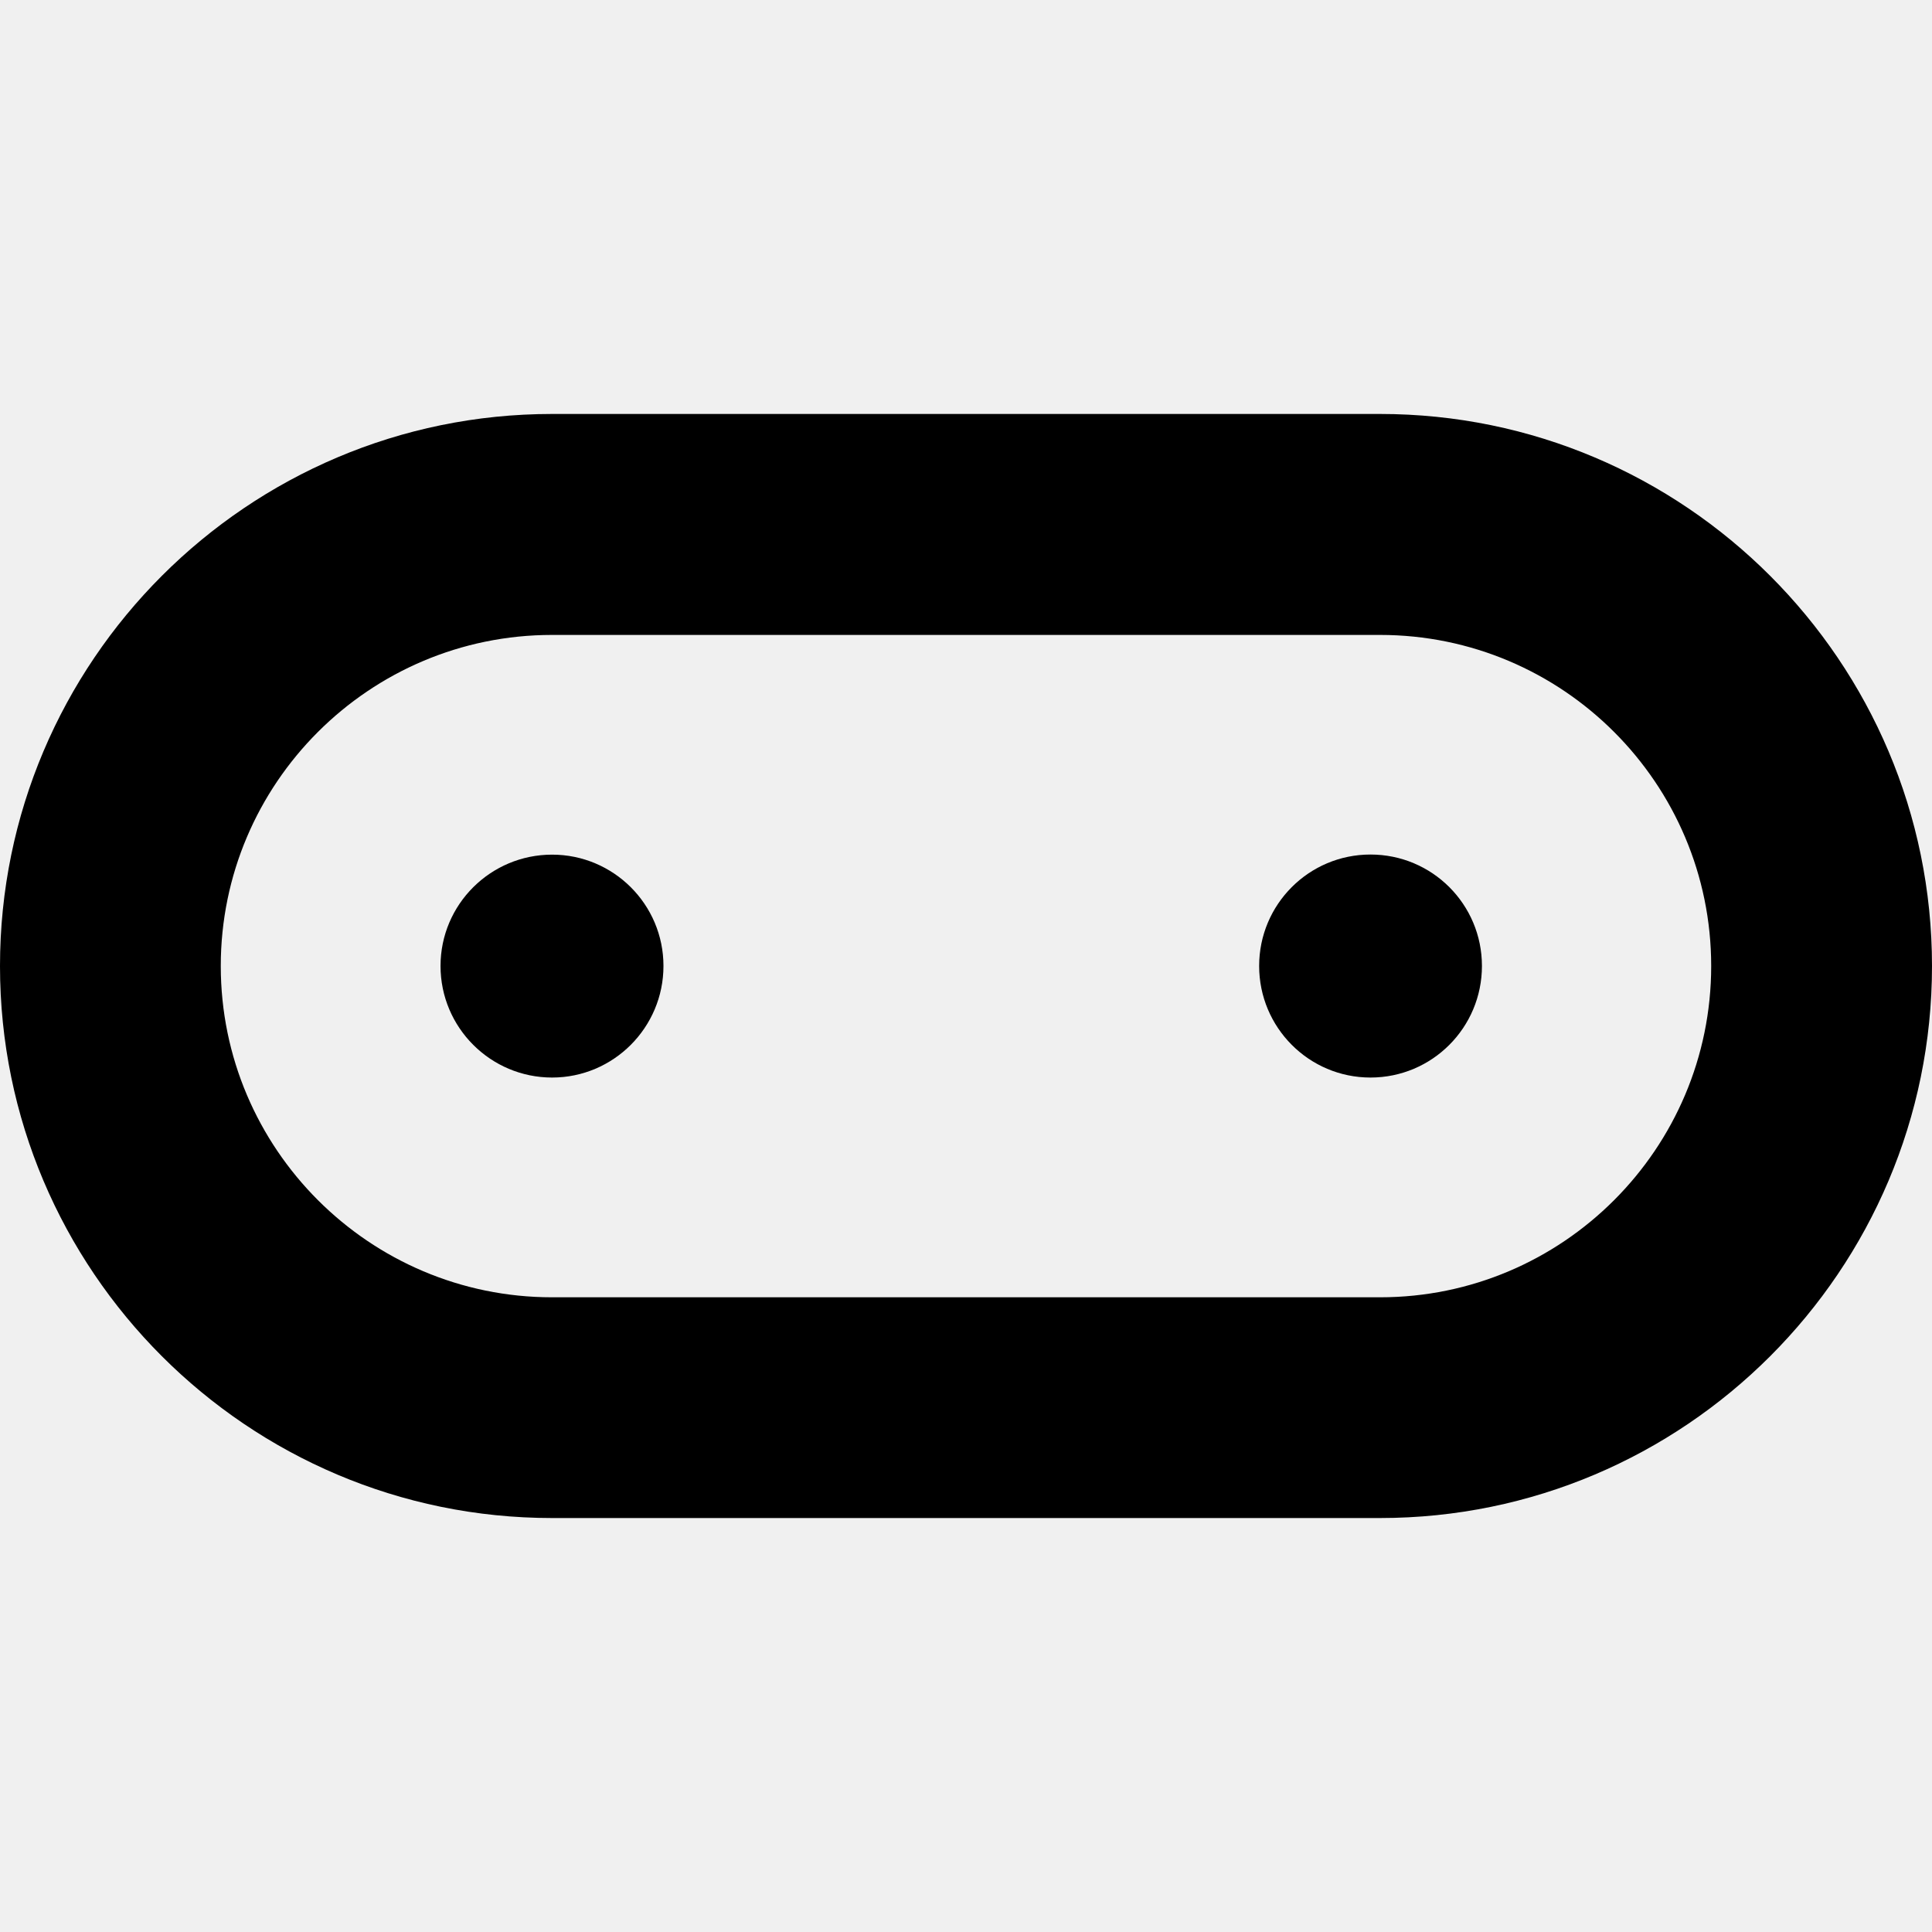
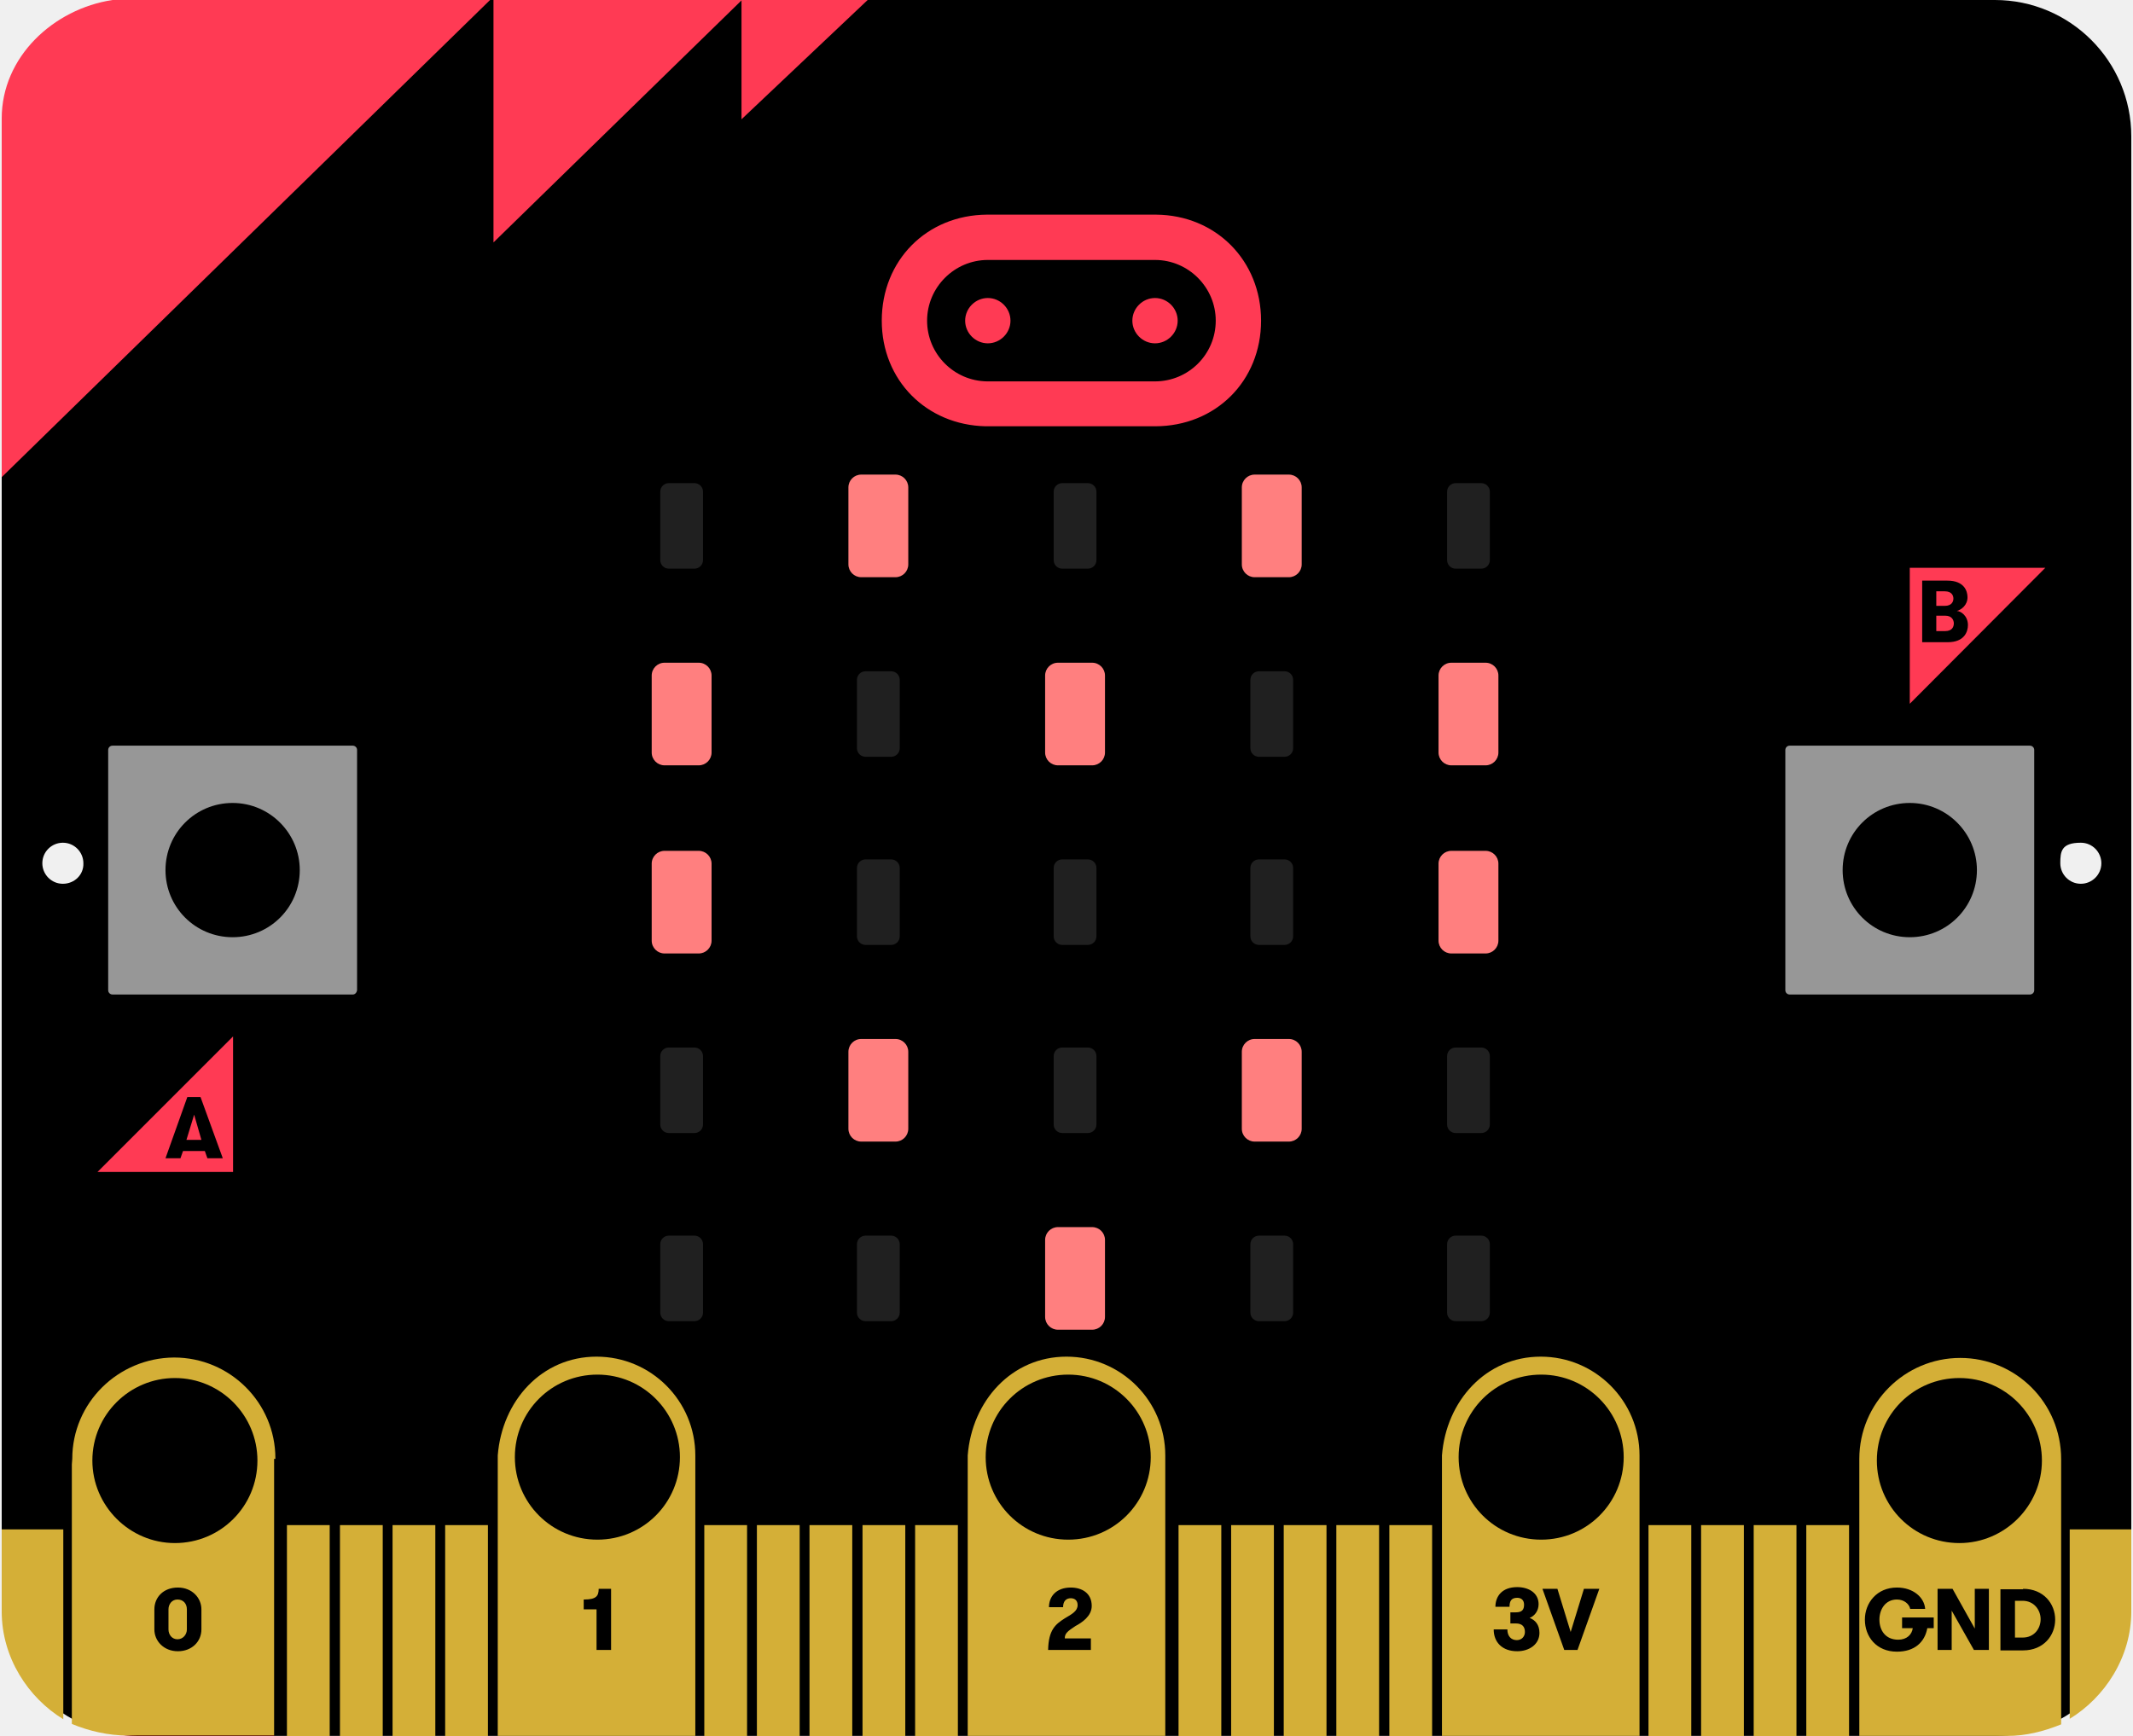
- <svg xmlns="http://www.w3.org/2000/svg" role="img" aria-labelledby="title  desc" xml:space="preserve" enable-background="new 0 0 280 32.755" height="52.672" width="52.672" version="1.1" id="svg2">
-   <rect id="backgroundrect" width="195.474" height="34.211" x="0" y="18.461" class="" style="fill:none;stroke:none" />
-   <defs id="defs35" />
-   <path class="" d="m 37.363,29.377 c -1.677,0 -3.035,-1.364 -3.035,-3.042 0,-1.678 1.357,-3.038 3.035,-3.038 1.684,0 3.039,1.36 3.039,3.038 0,1.678 -1.355,3.042 -3.039,3.042 M 15.052,23.3 c -1.677,0 -3.042,1.357 -3.042,3.035 0,1.678 1.363,3.042 3.042,3.042 1.674,0 3.036,-1.364 3.036,-3.042 0,-1.678 -1.363,-3.035 -3.036,-3.035 m -0.003,-5.99 22.576,0 c 4.979,0 9.027,4.047 9.027,9.027 0,4.979 -4.049,9.031 -9.027,9.031 l -22.576,0 c -4.977,0 -9.03,-4.053 -9.03,-9.031 C 6.018,21.357 10.072,17.31 15.049,17.31 m 22.576,24.076 c 8.299,0 15.047,-6.75 15.047,-15.049 0,-8.299 -6.748,-15.051 -15.047,-15.051 l -22.576,0 C 6.75,11.286 6.9250488e-7,18.038 6.9250488e-7,26.337 6.9250488e-7,34.636 6.75,41.386 15.049,41.386 l 22.576,0" id="path21" style="fill:#000000" />
+ <svg xmlns="http://www.w3.org/2000/svg" version="1" viewBox="0 0 498 406" width="43" height="35" enable-background="new 0 0 498 406" class="sim">
+   <style>svg.sim { margin-bottom:1em; } svg.sim.grayscale { -moz-filter: grayscale(1); -webkit-filter: grayscale(1); filter: grayscale(1); } .sim-button { pointer-events: none; } .sim-button-outer:hover { stroke:grey; stroke-width: 3px; } .sim-pin:hover { stroke:#D4AF37; stroke-width:2px; } .sim-pin-touch.touched:hover { stroke:darkorange; } .sim-led-back:hover { stroke:#a0a0a0; stroke-width:3px; } .sim-led:hover { stroke:#ff7f7f; stroke-width:3px; } .sim-systemled { fill:#333; stroke:#555; stroke-width: 1px; } .sim-light-level-button { stroke:#fff; stroke-width: 3px; } .sim-antenna { stroke:#555; stroke-width: 2px; } .sim-text { font-family:"Lucida Console", Monaco, monospace; font-size:25px; fill:#fff; pointer-events: none; } .sim-text-pin { font-family:"Lucida Console", Monaco, monospace; font-size:20px; fill:#fff; pointer-events: none; } .sim-thermometer { stroke:#aaa; stroke-width: 3px; } /* animations */ .sim-flash { animation-name: sim-flash-animation; animation-duration: 0.1s; } @keyframes sim-flash-animation { from { fill: yellow; } to { fill: default; } } .sim-flash-stroke { animation-name: sim-flash-stroke-animation; animation-duration: 0.4s; animation-timing-function: ease-in; } @keyframes sim-flash-stroke-animation { from { stroke: yellow; } to { stroke: default; } }</style>
+   <defs>
+     <filter id="filterglow" x="-5%" y="-5%">
+       <feGaussianBlur stdDeviation="5" result="glow" />
+       <feMerge>
+         <feMergeNode in="glow" />
+         <feMergeNode in="glow" />
+         <feMergeNode in="glow" />
+       </feMerge>
+     </filter>
+     <linearGradient id="gradient-pin-0" x1="0%" x2="0%" y1="0%" y2="100%">
+       <stop offset="0%" stop-color="#D4AF37" />
+       <stop offset="100%" stop-color="#D4AF37" />
+       <stop offset="100%" stop-color="#F50" />
+       <stop offset="100%" stop-color="#F50" />
+     </linearGradient>
+     <linearGradient id="gradient-pin-1" x1="0%" x2="0%" y1="0%" y2="100%">
+       <stop offset="0%" stop-color="#D4AF37" />
+       <stop offset="100%" stop-color="#D4AF37" />
+       <stop offset="100%" stop-color="#F50" />
+       <stop offset="100%" stop-color="#F50" />
+     </linearGradient>
+     <linearGradient id="gradient-pin-2" x1="0%" x2="0%" y1="0%" y2="100%">
+       <stop offset="0%" stop-color="#D4AF37" />
+       <stop offset="100%" stop-color="#D4AF37" />
+       <stop offset="100%" stop-color="#F50" />
+       <stop offset="100%" stop-color="#F50" />
+     </linearGradient>
+     <linearGradient id="gradient-pin-3" x1="0%" x2="0%" y1="0%" y2="100%">
+       <stop offset="0%" stop-color="#D4AF37" />
+       <stop offset="100%" stop-color="#D4AF37" />
+       <stop offset="100%" stop-color="#F50" />
+       <stop offset="100%" stop-color="#F50" />
+     </linearGradient>
+     <linearGradient id="gradient-pin-4" x1="0%" x2="0%" y1="0%" y2="100%">
+       <stop offset="0%" stop-color="#D4AF37" />
+       <stop offset="100%" stop-color="#D4AF37" />
+       <stop offset="100%" stop-color="#F50" />
+       <stop offset="100%" stop-color="#F50" />
+     </linearGradient>
+     <linearGradient id="gradient-pin-5" x1="0%" x2="0%" y1="0%" y2="100%">
+       <stop offset="0%" stop-color="#D4AF37" />
+       <stop offset="100%" stop-color="#D4AF37" />
+       <stop offset="100%" stop-color="#F50" />
+       <stop offset="100%" stop-color="#F50" />
+     </linearGradient>
+     <linearGradient id="gradient-pin-6" x1="0%" x2="0%" y1="0%" y2="100%">
+       <stop offset="0%" stop-color="#D4AF37" />
+       <stop offset="100%" stop-color="#D4AF37" />
+       <stop offset="100%" stop-color="#F50" />
+       <stop offset="100%" stop-color="#F50" />
+     </linearGradient>
+     <linearGradient id="gradient-pin-7" x1="0%" x2="0%" y1="0%" y2="100%">
+       <stop offset="0%" stop-color="#D4AF37" />
+       <stop offset="100%" stop-color="#D4AF37" />
+       <stop offset="100%" stop-color="#F50" />
+       <stop offset="100%" stop-color="#F50" />
+     </linearGradient>
+     <linearGradient id="gradient-pin-8" x1="0%" x2="0%" y1="0%" y2="100%">
+       <stop offset="0%" stop-color="#D4AF37" />
+       <stop offset="100%" stop-color="#D4AF37" />
+       <stop offset="100%" stop-color="#F50" />
+       <stop offset="100%" stop-color="#F50" />
+     </linearGradient>
+     <linearGradient id="gradient-pin-9" x1="0%" x2="0%" y1="0%" y2="100%">
+       <stop offset="0%" stop-color="#D4AF37" />
+       <stop offset="100%" stop-color="#D4AF37" />
+       <stop offset="100%" stop-color="#F50" />
+       <stop offset="100%" stop-color="#F50" />
+     </linearGradient>
+     <linearGradient id="gradient-pin-10" x1="0%" x2="0%" y1="0%" y2="100%">
+       <stop offset="0%" stop-color="#D4AF37" />
+       <stop offset="100%" stop-color="#D4AF37" />
+       <stop offset="100%" stop-color="#F50" />
+       <stop offset="100%" stop-color="#F50" />
+     </linearGradient>
+     <linearGradient id="gradient-pin-11" x1="0%" x2="0%" y1="0%" y2="100%">
+       <stop offset="0%" stop-color="#D4AF37" />
+       <stop offset="100%" stop-color="#D4AF37" />
+       <stop offset="100%" stop-color="#F50" />
+       <stop offset="100%" stop-color="#F50" />
+     </linearGradient>
+     <linearGradient id="gradient-pin-12" x1="0%" x2="0%" y1="0%" y2="100%">
+       <stop offset="0%" stop-color="#D4AF37" />
+       <stop offset="100%" stop-color="#D4AF37" />
+       <stop offset="100%" stop-color="#F50" />
+       <stop offset="100%" stop-color="#F50" />
+     </linearGradient>
+     <linearGradient id="gradient-pin-13" x1="0%" x2="0%" y1="0%" y2="100%">
+       <stop offset="0%" stop-color="#D4AF37" />
+       <stop offset="100%" stop-color="#D4AF37" />
+       <stop offset="100%" stop-color="#F50" />
+       <stop offset="100%" stop-color="#F50" />
+     </linearGradient>
+     <linearGradient id="gradient-pin-14" x1="0%" x2="0%" y1="0%" y2="100%">
+       <stop offset="0%" stop-color="#D4AF37" />
+       <stop offset="100%" stop-color="#D4AF37" />
+       <stop offset="100%" stop-color="#F50" />
+       <stop offset="100%" stop-color="#F50" />
+     </linearGradient>
+     <linearGradient id="gradient-pin-15" x1="0%" x2="0%" y1="0%" y2="100%">
+       <stop offset="0%" stop-color="#D4AF37" />
+       <stop offset="100%" stop-color="#D4AF37" />
+       <stop offset="100%" stop-color="#F50" />
+       <stop offset="100%" stop-color="#F50" />
+     </linearGradient>
+     <linearGradient id="gradient-pin-16" x1="0%" x2="0%" y1="0%" y2="100%">
+       <stop offset="0%" stop-color="#D4AF37" />
+       <stop offset="100%" stop-color="#D4AF37" />
+       <stop offset="100%" stop-color="#F50" />
+       <stop offset="100%" stop-color="#F50" />
+     </linearGradient>
+     <linearGradient id="gradient-pin-17" x1="0%" x2="0%" y1="0%" y2="100%">
+       <stop offset="0%" stop-color="#D4AF37" />
+       <stop offset="100%" stop-color="#D4AF37" />
+       <stop offset="100%" stop-color="#F50" />
+       <stop offset="100%" stop-color="#F50" />
+     </linearGradient>
+     <linearGradient id="gradient-pin-18" x1="0%" x2="0%" y1="0%" y2="100%">
+       <stop offset="0%" stop-color="#D4AF37" />
+       <stop offset="100%" stop-color="#D4AF37" />
+       <stop offset="100%" stop-color="#F50" />
+       <stop offset="100%" stop-color="#F50" />
+     </linearGradient>
+     <linearGradient id="gradient-pin-19" x1="0%" x2="0%" y1="0%" y2="100%">
+       <stop offset="0%" stop-color="#D4AF37" />
+       <stop offset="100%" stop-color="#D4AF37" />
+       <stop offset="100%" stop-color="#F50" />
+       <stop offset="100%" stop-color="#F50" />
+     </linearGradient>
+     <linearGradient id="gradient-pin-20" x1="0%" x2="0%" y1="0%" y2="100%">
+       <stop offset="0%" stop-color="#D4AF37" />
+       <stop offset="100%" stop-color="#D4AF37" />
+       <stop offset="100%" stop-color="#F50" />
+       <stop offset="100%" stop-color="#F50" />
+     </linearGradient>
+     <linearGradient id="gradient-pin-21" x1="0%" x2="0%" y1="0%" y2="100%">
+       <stop offset="0%" stop-color="#D4AF37" />
+       <stop offset="100%" stop-color="#D4AF37" />
+       <stop offset="100%" stop-color="#F50" />
+       <stop offset="100%" stop-color="#F50" />
+     </linearGradient>
+     <linearGradient id="gradient-pin-22" x1="0%" x2="0%" y1="0%" y2="100%">
+       <stop offset="0%" stop-color="#D4AF37" />
+       <stop offset="100%" stop-color="#D4AF37" />
+       <stop offset="100%" stop-color="#F50" />
+       <stop offset="100%" stop-color="#F50" />
+     </linearGradient>
+     <linearGradient id="gradient-pin-23" x1="0%" x2="0%" y1="0%" y2="100%">
+       <stop offset="0%" stop-color="#D4AF37" />
+       <stop offset="100%" stop-color="#D4AF37" />
+       <stop offset="100%" stop-color="#F50" />
+       <stop offset="100%" stop-color="#F50" />
+     </linearGradient>
+     <linearGradient id="gradient-pin-24" x1="0%" x2="0%" y1="0%" y2="100%">
+       <stop offset="0%" stop-color="#D4AF37" />
+       <stop offset="100%" stop-color="#D4AF37" />
+       <stop offset="100%" stop-color="#F50" />
+       <stop offset="100%" stop-color="#F50" />
+     </linearGradient>
+   </defs>
+   <path d="M498 31.9C498 14.3 483.7 0 466.1 0H31.9C14.3 0 0 14.3 0 31.9v342.2C0 391.7 14.3 406 31.9 406h434.2c17.6 0 31.9-14.3 31.9-31.9V31.9zM14.3 206.7c-2.7 0-4.8-2.2-4.8-4.8 0-2.7 2.2-4.8 4.8-4.8 2.7 0 4.8 2.2 4.8 4.8.1 2.7-2.1 4.8-4.8 4.8zm471.9 0c-2.7 0-4.8-2.2-4.8-4.8 0-2.72.2-4.8 4.8-4.8 2.7 0 4.8 2.2 4.8 4.8 0 2.7-2.2 4.8-4.8 4.8z" class="sim-board" />
+   <path d="M333.8 310.3H165.9c-8.3 0-15-6.7-15-15V127.5c0-8.3 6.7-15 15-15h167.8c8.3 0 15 6.7 15 15v167.8c.1 8.3-6.6 15-14.9 15z" class="sim-display" />
+   <path fill="#FF3A54" d="M115 56.7L173.1 0H115m-.8 0H25.9C12.1 2.1 0 13.3 0 27.7v83.9L114.2 0z" class="sim-theme" />
+   <path fill="#FF3A54" d="M173 27.9L202.5 0H173M54.1 242.4v31.7H22.4m423.8-109.5v-31.8h31.7" class="sim-theme" />
+   <rect width="10" height="20" x="154" y="113" fill="#202020" class="sim-led-back" rx="2" ry="2" />
+   <rect width="10" height="20" x="200" y="113" fill="#202020" class="sim-led-back" rx="2" ry="2" />
+   <rect width="14" height="24" x="198" y="111" fill="#FF7F7F" class="sim-led" rx="3" ry="3" />
+   <rect width="10" height="20" x="246" y="113" fill="#202020" class="sim-led-back" rx="2" ry="2" />
+   <rect width="10" height="20" x="292" y="113" fill="#202020" class="sim-led-back" rx="2" ry="2" />
+   <rect width="14" height="24" x="290" y="111" fill="#FF7F7F" class="sim-led" rx="3" ry="3" />
+   <rect width="10" height="20" x="338" y="113" fill="#202020" class="sim-led-back" rx="2" ry="2" />
+   <rect width="10" height="20" x="154" y="157" fill="#202020" class="sim-led-back" rx="2" ry="2" />
+   <rect width="14" height="24" x="152" y="155" fill="#FF7F7F" class="sim-led" rx="3" ry="3" />
+   <rect width="10" height="20" x="200" y="157" fill="#202020" class="sim-led-back" rx="2" ry="2" />
+   <rect width="10" height="20" x="246" y="157" fill="#202020" class="sim-led-back" rx="2" ry="2" />
+   <rect width="14" height="24" x="244" y="155" fill="#FF7F7F" class="sim-led" rx="3" ry="3" />
+   <rect width="10" height="20" x="292" y="157" fill="#202020" class="sim-led-back" rx="2" ry="2" />
+   <rect width="10" height="20" x="338" y="157" fill="#202020" class="sim-led-back" rx="2" ry="2" />
+   <rect width="14" height="24" x="336" y="155" fill="#FF7F7F" class="sim-led" rx="3" ry="3" />
+   <rect width="10" height="20" x="154" y="201" fill="#202020" class="sim-led-back" rx="2" ry="2" />
+   <rect width="14" height="24" x="152" y="199" fill="#FF7F7F" class="sim-led" rx="3" ry="3" />
+   <rect width="10" height="20" x="200" y="201" fill="#202020" class="sim-led-back" rx="2" ry="2" />
+   <rect width="10" height="20" x="246" y="201" fill="#202020" class="sim-led-back" rx="2" ry="2" />
+   <rect width="10" height="20" x="292" y="201" fill="#202020" class="sim-led-back" rx="2" ry="2" />
+   <rect width="10" height="20" x="338" y="201" fill="#202020" class="sim-led-back" rx="2" ry="2" />
+   <rect width="14" height="24" x="336" y="199" fill="#FF7F7F" class="sim-led" rx="3" ry="3" />
+   <rect width="10" height="20" x="154" y="245" fill="#202020" class="sim-led-back" rx="2" ry="2" />
+   <rect width="10" height="20" x="200" y="245" fill="#202020" class="sim-led-back" rx="2" ry="2" />
+   <rect width="14" height="24" x="198" y="243" fill="#FF7F7F" class="sim-led" rx="3" ry="3" />
+   <rect width="10" height="20" x="246" y="245" fill="#202020" class="sim-led-back" rx="2" ry="2" />
+   <rect width="10" height="20" x="292" y="245" fill="#202020" class="sim-led-back" rx="2" ry="2" />
+   <rect width="14" height="24" x="290" y="243" fill="#FF7F7F" class="sim-led" rx="3" ry="3" />
+   <rect width="10" height="20" x="338" y="245" fill="#202020" class="sim-led-back" rx="2" ry="2" />
+   <rect width="10" height="20" x="154" y="289" fill="#202020" class="sim-led-back" rx="2" ry="2" />
+   <rect width="10" height="20" x="200" y="289" fill="#202020" class="sim-led-back" rx="2" ry="2" />
+   <rect width="10" height="20" x="246" y="289" fill="#202020" class="sim-led-back" rx="2" ry="2" />
+   <rect width="14" height="24" x="244" y="287" fill="#FF7F7F" class="sim-led" rx="3" ry="3" />
+   <rect width="10" height="20" x="292" y="289" fill="#202020" class="sim-led-back" rx="2" ry="2" />
+   <rect width="10" height="20" x="338" y="289" fill="#202020" class="sim-led-back" rx="2" ry="2" />
+   <circle cx="258" cy="75" r="100" fill="transparent" />
+   <path fill="#FF3A54" d="M269.9 50.2h-39.5c-14.1.1-24.6 10.7-24.6 24.8 0 13.9 10.4 24.4 24.3 24.7h39.6c14.2 0 24.8-10.6 24.8-24.7 0-14-10.5-24.7-24.6-24.8m-.2 39h-39.3c-7.7-.1-14-6.4-14-14.2 0-7.8 6.4-14.2 14.2-14.2h39.1c7.8 0 14.2 6.4 14.2 14.2 0 7.9-6.4 14.2-14.2 14.2" class="sim-theme" />
+   <path fill="#FF3A54" d="M230.6 69.7c-2.9 0-5.3 2.4-5.3 5.3s2.4 5.3 5.3 5.3 5.3-2.4 5.3-5.3-2.4-5.3-5.3-5.3m39.1 10.6c2.9 0 5.3-2.4 5.3-5.3s-2.4-5.3-5.3-5.3-5.3 2.4-5.3 5.3 2.4 5.3 5.3 5.3" class="sim-theme" />
+   <path fill="url(#gradient-pin-0)" d="M16.5 341.2c0 .4-.1.9-.1 1.3v60.7c4.1 1.7 8.6 2.7 12.9 2.7h34.4v-64.7h.3v-.1c0-13-10.6-23.6-23.7-23.6-13.1.1-23.8 10.6-23.8 23.7zm4.7.4c0-10.7 8.7-19.3 19.3-19.3 10.7 0 19.3 8.7 19.3 19.3 0 10.7-8.6 19.3-19.3 19.3-10.6 0-19.3-8.7-19.3-19.3z" class="sim-pin sim-pin-touch" />
+   <path fill="url(#gradient-pin-1)" d="M139.1 317.3c-12.8 0-22.1 10.3-23.1 23.1V406h46.2v-65.6c0-12.7-10.3-23.1-23.1-23.1zm.2 42.8c-10.7 0-19.3-8.6-19.3-19.3 0-10.7 8.6-19.3 19.3-19.3 10.7 0 19.3 8.7 19.3 19.3 0 10.7-8.6 19.3-19.3 19.3z" class="sim-pin sim-pin-touch" />
+   <path fill="url(#gradient-pin-2)" d="M249 317.3c-12.8 0-22.1 10.3-23.1 23.1V406h46.2v-65.6c0-12.7-10.3-23.1-23.1-23.1zm.4 42.8c-10.7 0-19.3-8.6-19.3-19.3 0-10.7 8.6-19.3 19.3-19.3 10.7 0 19.3 8.7 19.3 19.3 0 10.7-8.6 19.3-19.3 19.3z" class="sim-pin sim-pin-touch" />
+   <path fill="url(#gradient-pin-3)" d="M0 357.7v19.2c0 10.8 6.2 20.2 14.4 25.2v-44.4H0z" class="sim-pin" />
+   <path fill="url(#gradient-pin-4)" d="M66.7 356.7h10v50h-10z" class="sim-pin" />
+   <path fill="url(#gradient-pin-5)" d="M79.1 356.7h10v50h-10z" class="sim-pin" />
+   <path fill="url(#gradient-pin-6)" d="M91.4 356.7h10v50h-10z" class="sim-pin" />
+   <path fill="url(#gradient-pin-7)" d="M103.7 356.7h10v50h-10z" class="sim-pin" />
+   <path fill="url(#gradient-pin-8)" d="M164.3 356.7h10v50h-10z" class="sim-pin" />
+   <path fill="url(#gradient-pin-9)" d="M176.6 356.7h10v50h-10z" class="sim-pin" />
+   <path fill="url(#gradient-pin-10)" d="M188.9 356.7h10v50h-10z" class="sim-pin" />
+   <path fill="url(#gradient-pin-11)" d="M201.3 356.7h10v50h-10z" class="sim-pin" />
+   <path fill="url(#gradient-pin-12)" d="M213.6 356.7h10v50h-10z" class="sim-pin" />
+   <path fill="url(#gradient-pin-13)" d="M275.2 356.7h10v50h-10z" class="sim-pin" />
+   <path fill="url(#gradient-pin-14)" d="M287.5 356.7h10v50h-10z" class="sim-pin" />
+   <path fill="url(#gradient-pin-15)" d="M299.8 356.7h10v50h-10z" class="sim-pin" />
+   <path fill="url(#gradient-pin-16)" d="M312.1 356.7h10v50h-10z" class="sim-pin" />
+   <path fill="url(#gradient-pin-17)" d="M324.5 356.7h10v50h-10z" class="sim-pin" />
+   <path fill="url(#gradient-pin-18)" d="M385.1 356.7h10v50h-10z" class="sim-pin" />
+   <path fill="url(#gradient-pin-19)" d="M397.4 356.7h10v50h-10z" class="sim-pin" />
+   <path fill="url(#gradient-pin-20)" d="M409.7 356.7h10v50h-10z" class="sim-pin" />
+   <path fill="url(#gradient-pin-21)" d="M422 356.7h10v50h-10z" class="sim-pin" />
+   <path fill="url(#gradient-pin-22)" d="M483.6 402c8.2-5 14.4-14.4 14.4-25.1v-19.2h-14.4V402z" class="sim-pin" />
+   <path fill="url(#gradient-pin-23)" d="M359.9 317.3c-12.8 0-22.1 10.3-23.1 23.1V406H383v-65.6c0-12.7-10.3-23.1-23.1-23.1zm.1 42.8c-10.7 0-19.3-8.6-19.3-19.3 0-10.7 8.6-19.3 19.3-19.3 10.7 0 19.3 8.7 19.3 19.3 0 10.7-8.6 19.3-19.3 19.3z" class="sim-pin" />
+   <path fill="url(#gradient-pin-24)" d="M458 317.6c-13 0-23.6 10.6-23.6 23.6V406H469c4.3 0 8.4-1 12.6-2.7v-62c0-13.2-10.6-23.7-23.6-23.7zm-.2 43.3c-10.7 0-19.3-8.6-19.3-19.3 0-10.7 8.6-19.3 19.3-19.3 10.7 0 19.3 8.7 19.3 19.3 0 10.6-8.7 19.3-19.3 19.3z" class="sim-pin" />
+   <path fill="#979797" d="M82.1 232.6H25.9c-.5 0-1-.4-1-1v-56.2c0-.5.4-1 1-1h56.2c.5 0 1 .4 1 1v56.2c-.1.6-.5 1-1 1" class="sim-button-outer" />
+   <path d="M69.7 203.5c0 8.7-7 15.7-15.7 15.7s-15.7-7-15.7-15.7 7-15.7 15.7-15.7 15.7 7.1 15.7 15.7" class="sim-button" />
+   <path fill="#979797" d="M474.3 232.6h-56.2c-.5 0-1-.4-1-1v-56.2c0-.5.4-1 1-1h56.2c.5 0 1 .4 1 1v56.2c0 .6-.5 1-1 1" class="sim-button-outer" />
+   <path d="M461.9 203.5c0 8.7-7 15.7-15.7 15.7s-15.7-7-15.7-15.7 7-15.7 15.7-15.7 15.7 7.1 15.7 15.7" class="sim-button" />
+   <rect width="58" height="58" x="417" y="250" fill="#333" class="sim-button-outer" rx="1" ry="1" visibility="hidden" />
+   <circle cx="446" cy="278" r="16.5" class="sim-button" visibility="hidden" />
+   <path d="M35.7 376.4c0-2.8 2.1-5.1 5.5-5.1 3.3 0 5.5 2.4 5.5 5.1v4.7c0 2.8-2.2 5.1-5.5 5.1s-5.5-2.4-5.5-5.1v-4.7zm7.6 0c0-1.3-.8-2.3-2.2-2.3-1.3 0-2.1 1.1-2.1 2.3v4.7c0 1.2.8 2.3 2.1 2.3s2.2-1.1 2.2-2.3v-4.7zm92.9-2.3c2.8 0 3.4-.8 3.4-2.5h2.9v14.3h-3.4v-9.5h-3v-2.3zm112.4 4.4c1.7-1 3-1.7 3-3.1 0-1.1-.7-1.6-1.6-1.6-1 0-1.8.6-1.8 2.1h-3.3c0-2.6 1.8-4.6 5.1-4.6 2.6 0 4.9 1.3 4.9 4.3 0 2.4-2.3 3.9-3.8 4.7-2 1.3-2.5 1.8-2.5 2.9h6.1v2.7h-10c.1-4.7 1.7-6 3.9-7.4zM48.1 270.9l-.6-1.7h-5.1l-.6 1.7h-3.5l5.1-14.3h3.1l5.2 14.3h-3.6zM45 260.7l-1.8 5.9h3.5l-1.7-5.9zm404.1-124.9h5.9c3.9 0 4.7 2.4 4.7 3.9 0 1.8-1.4 2.9-2.5 3.2.9 0 2.6 1.1 2.6 3.3 0 1.5-.8 4-4.7 4h-6v-14.4zm5.3 5.9c1.6 0 2-1 2-1.7 0-.6-.3-1.7-2-1.7h-2v3.4h2zm-2 2.4v3.5h2.1c1.6 0 2-1 2-1.8 0-.7-.4-1.8-2-1.8h-2.1zm-100.3 237c0 1.6.9 2.5 2.2 2.5 1.2 0 1.9-.9 1.9-1.9 0-1.2-.6-2-2.1-2h-1.3v-2.6h1.3c1.5 0 1.9-.7 1.9-1.8s-.7-1.6-1.6-1.6c-1.4 0-1.8.8-1.8 2.1h-3.3c0-2.4 1.5-4.6 5.1-4.6 2.6 0 5 1.3 5 4 0 1.6-1 2.8-2.1 3.2 1.3.5 2.3 1.6 2.3 3.5 0 2.7-2.4 4.3-5.2 4.3-3.5 0-5.5-2.1-5.5-5.1h3.2zm16.4 4.8h-3.1l-5.1-14.3h3.5l3.1 10.1 3.1-10.1h3.6l-5.1 14.3zm75.9-7.6h7.4v2.5h-1.5c-.6 3.3-3 5.5-7.1 5.5-4.8 0-7.5-3.5-7.5-7.5 0-3.9 2.8-7.5 7.5-7.5 3.8 0 6.4 2.3 6.6 5h-3.5c-.2-1.1-1.4-2.2-3.1-2.2-2.7 0-4.1 2.3-4.1 4.7 0 2.5 1.4 4.7 4.4 4.7 2 0 3.2-1.2 3.4-2.7h-2.5v-2.5zm17 2.6v-9.3h3.3v14.3h-3.5l-5.2-9.2v9.2h-3.3v-14.3h3.5l5.2 9.3zm11.3-9.3c4.8 0 7.5 3.5 7.5 7.2s-2.7 7.2-7.5 7.2h-5.3v-14.3h5.3zm-1.9 2.8v8.6h1.8c2.7 0 4.2-2.1 4.2-4.3s-1.6-4.3-4.2-4.3h-1.8z" class="sim-label" />
</svg>
